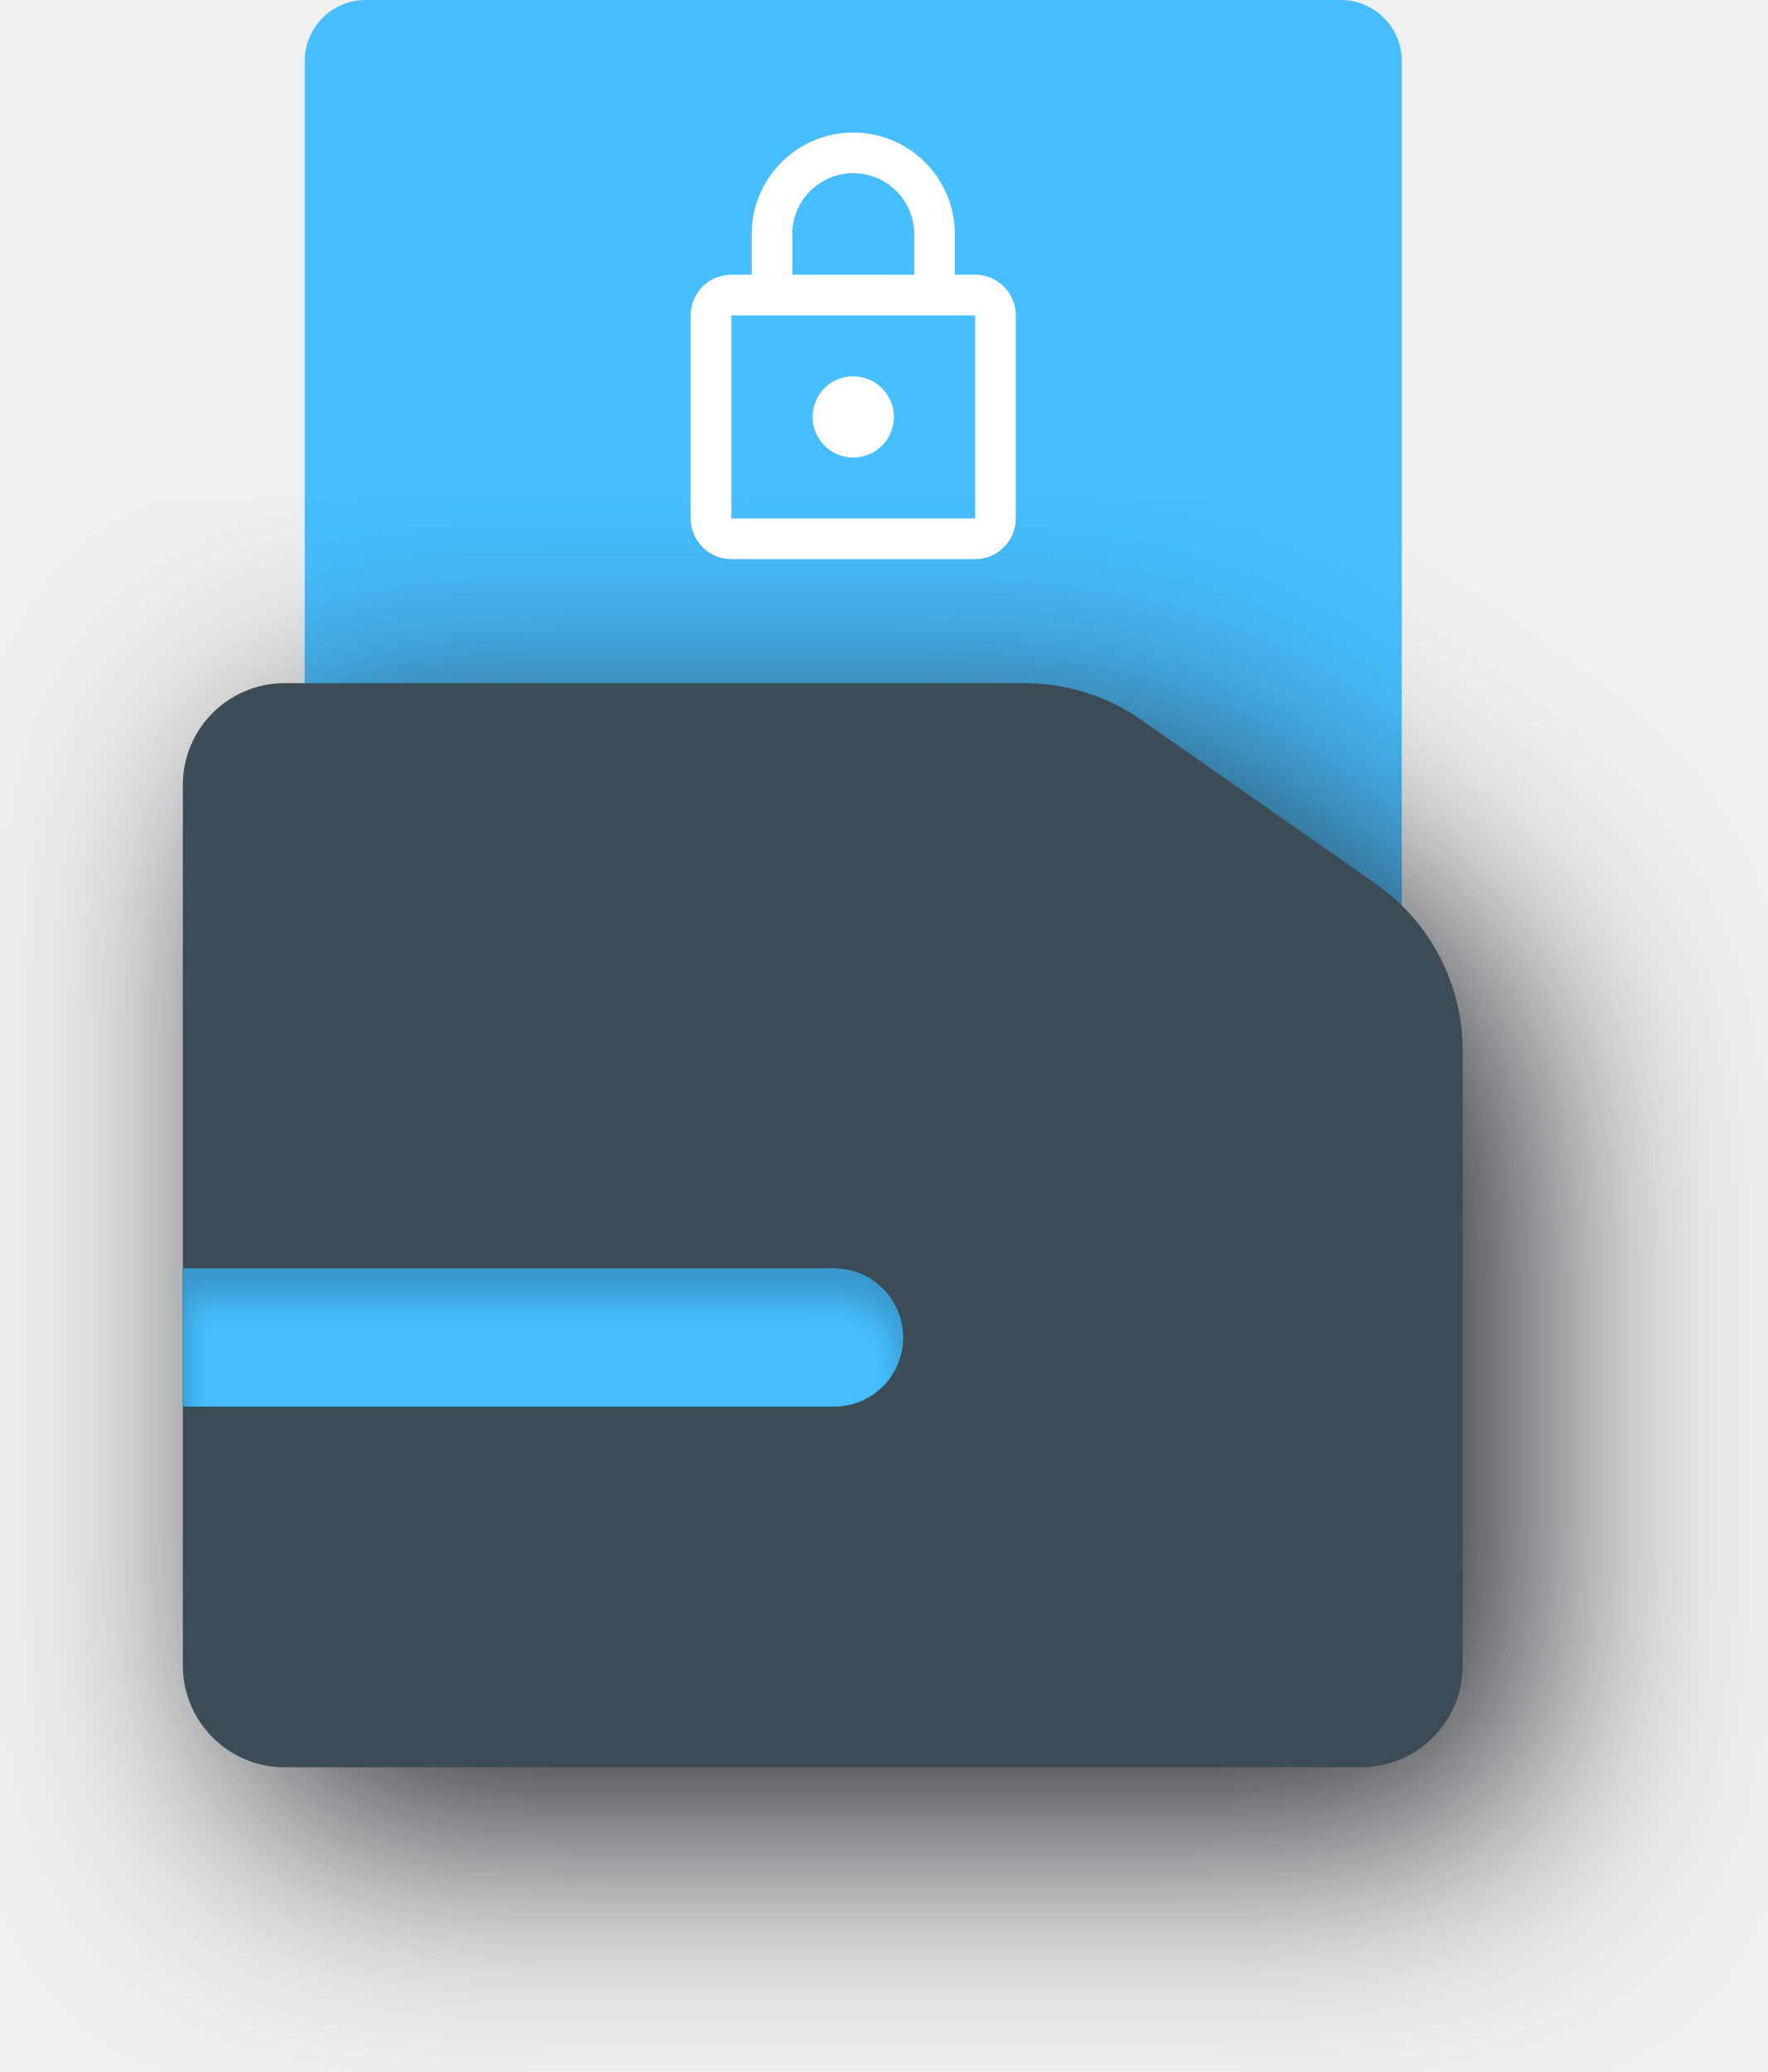
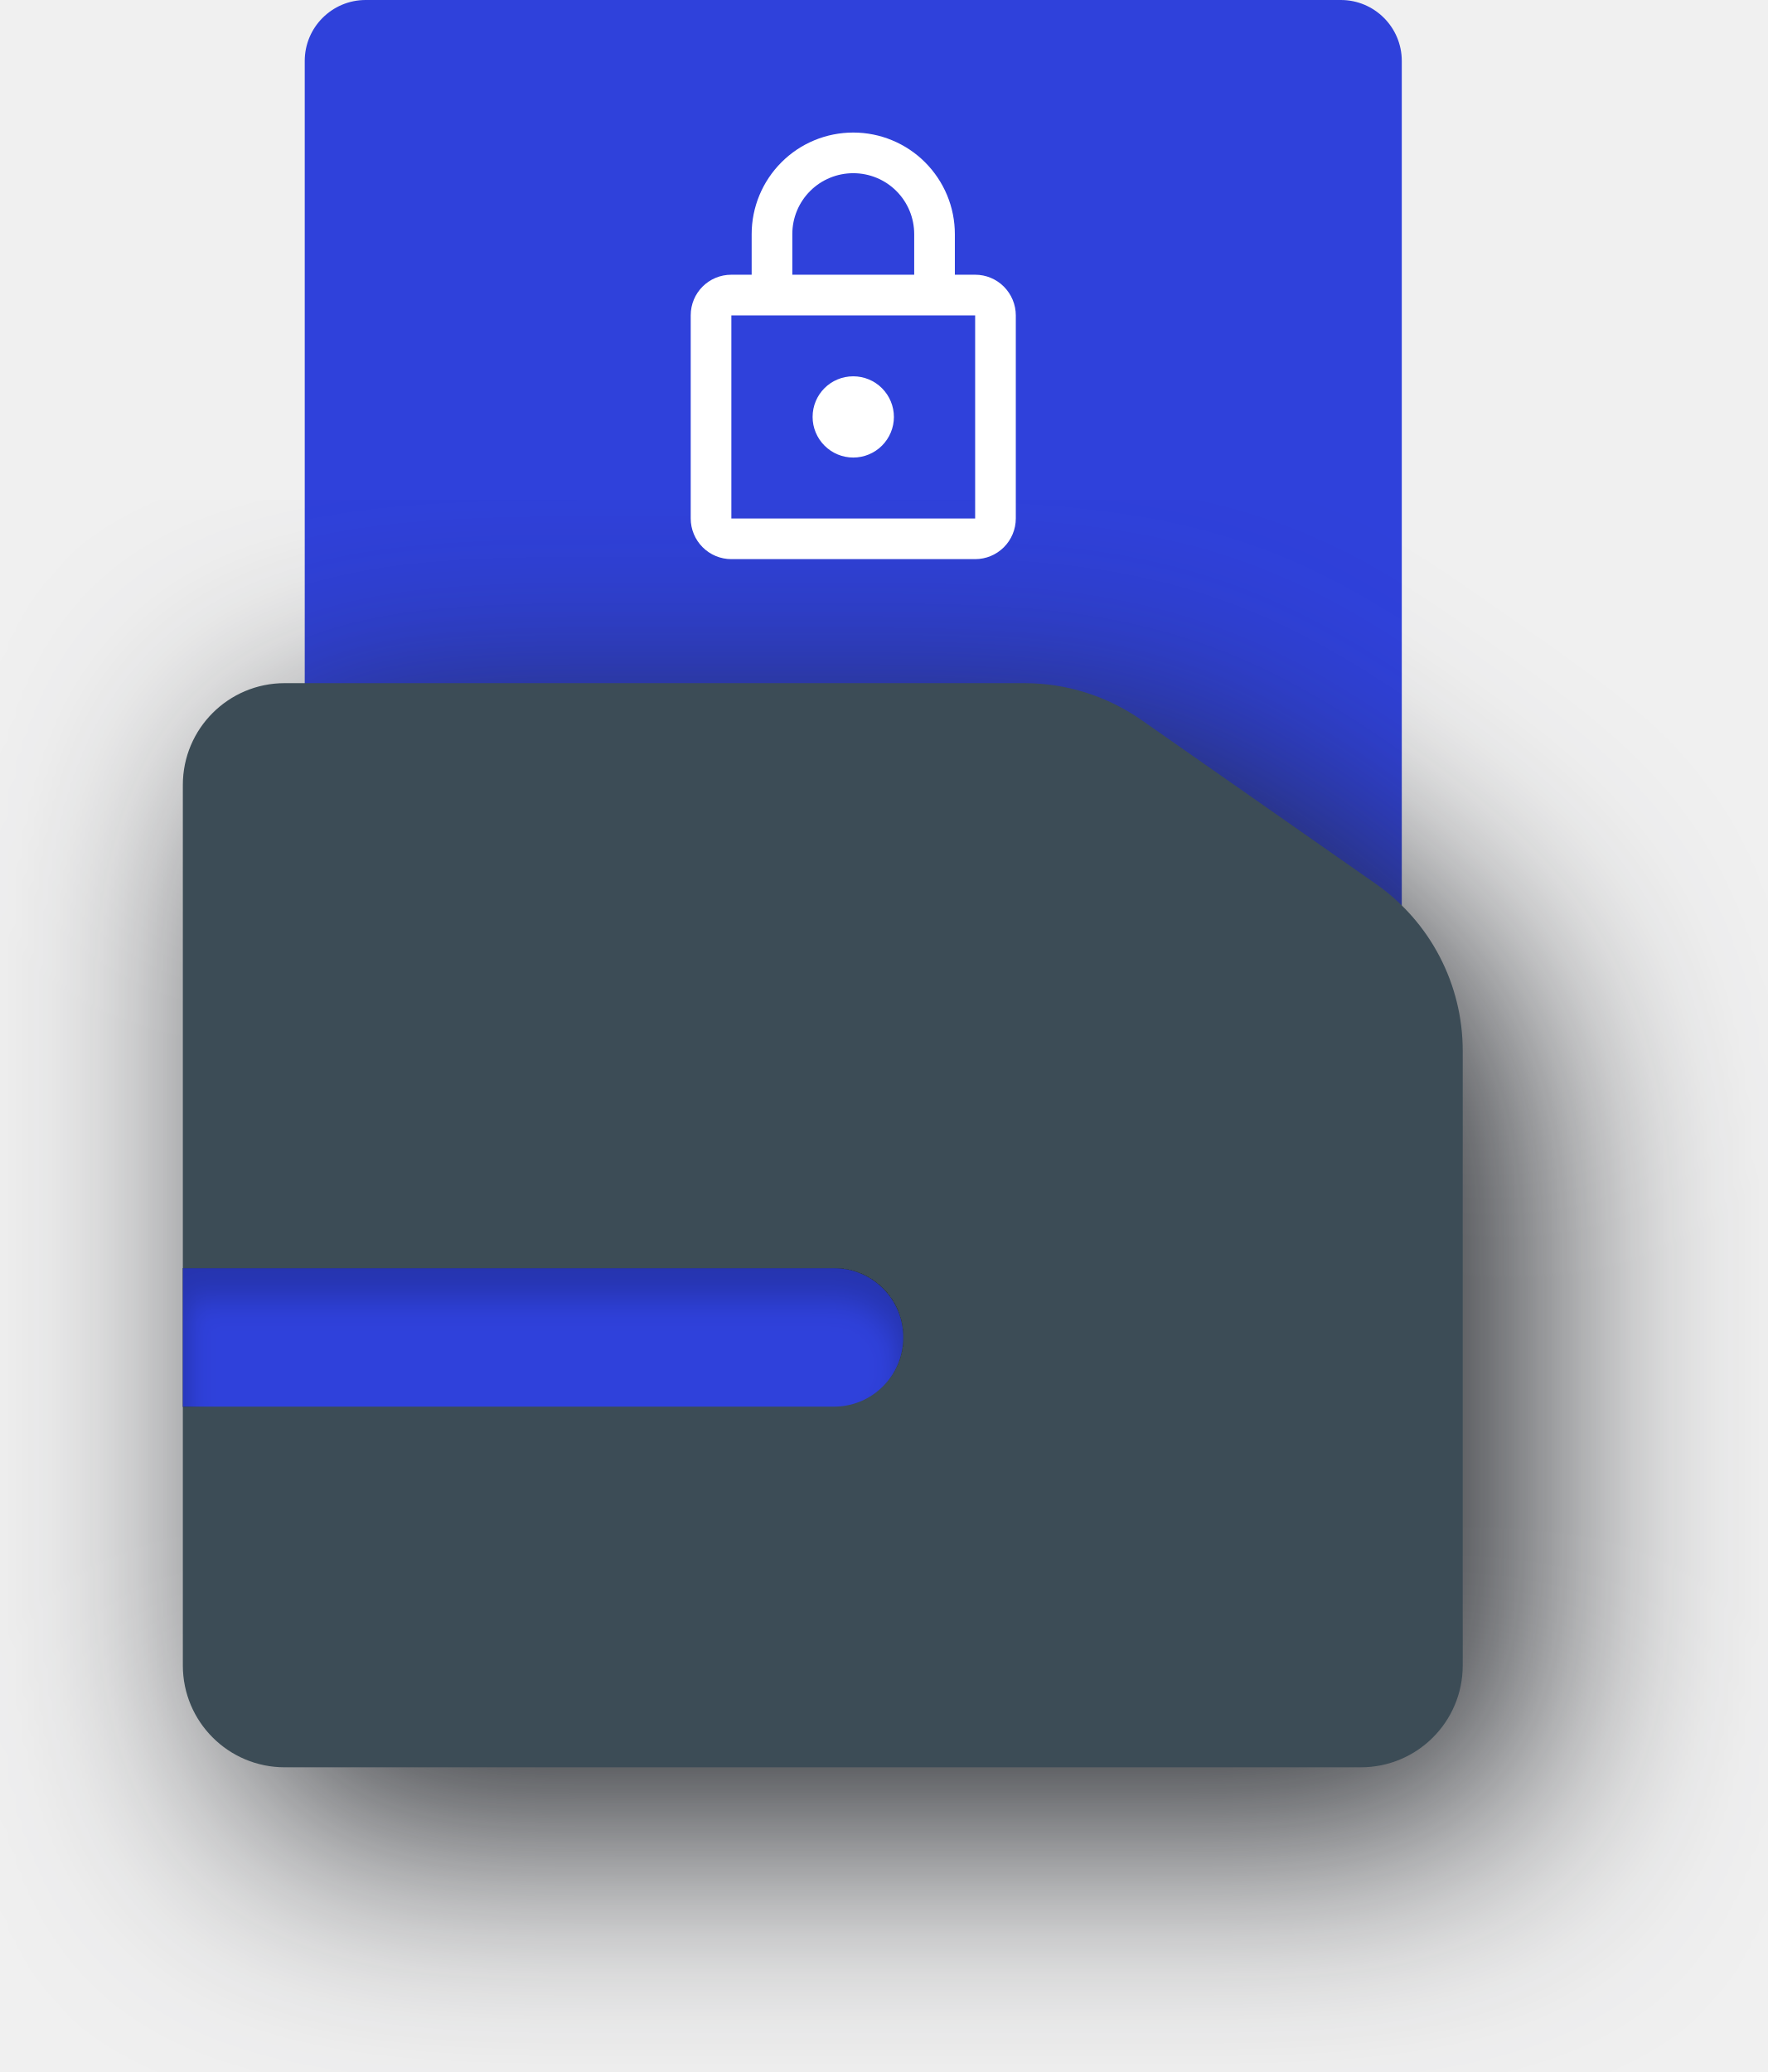
<svg xmlns="http://www.w3.org/2000/svg" width="29" height="34" viewBox="0 0 29 34" fill="none">
-   <path d="M5 1C5 0.448 5.448 0 6 0H22C22.552 0 23 0.448 23 1V18H5V1Z" fill="#47BEFF" />
+   <path d="M5 1C5 0.448 5.448 0 6 0H22C22.552 0 23 0.448 23 1V18H5V1Z" fill="#2F41DB" />
  <g filter="url(#filter0_d_3_11)">
    <path fill-rule="evenodd" clip-rule="evenodd" d="M3 12.88C3 11.958 3.748 11.21 4.671 11.21H16.81C17.495 11.21 18.164 11.421 18.726 11.813L22.572 14.502C23.467 15.127 24 16.151 24 17.243V27.329C24 28.252 23.252 29 22.329 29H4.671C3.748 29 3 28.252 3 27.329L3 12.88Z" fill="#3C4C56" />
  </g>
  <g filter="url(#filter1_i_3_11)">
-     <path fill-rule="evenodd" clip-rule="evenodd" d="M3 20.811H13.685C14.312 20.811 14.82 21.319 14.82 21.946V21.946C14.82 22.573 14.312 23.082 13.685 23.082H3" fill="#47BEFF" />
+     <path fill-rule="evenodd" clip-rule="evenodd" d="M3 20.811H13.685C14.312 20.811 14.82 21.319 14.82 21.946V21.946C14.82 22.573 14.312 23.082 13.685 23.082H3" fill="#2F41DB" />
  </g>
  <path d="M14 7.508C13.823 7.508 13.654 7.438 13.529 7.313C13.404 7.188 13.333 7.018 13.333 6.842C13.333 6.472 13.63 6.175 14 6.175C14.177 6.175 14.346 6.245 14.471 6.37C14.596 6.495 14.667 6.665 14.667 6.842C14.667 7.018 14.596 7.188 14.471 7.313C14.346 7.438 14.177 7.508 14 7.508ZM16 8.508V5.175H12V8.508H16ZM16 4.508C16.177 4.508 16.346 4.578 16.471 4.703C16.596 4.829 16.667 4.998 16.667 5.175V8.508C16.667 8.685 16.596 8.855 16.471 8.98C16.346 9.105 16.177 9.175 16 9.175H12C11.823 9.175 11.654 9.105 11.529 8.98C11.404 8.855 11.333 8.685 11.333 8.508V5.175C11.333 4.805 11.63 4.508 12 4.508H12.333V3.842C12.333 3.4 12.509 2.976 12.822 2.663C13.134 2.35 13.558 2.175 14 2.175C14.219 2.175 14.436 2.218 14.638 2.302C14.84 2.386 15.024 2.508 15.178 2.663C15.333 2.818 15.456 3.002 15.54 3.204C15.624 3.406 15.667 3.623 15.667 3.842V4.508H16ZM14 2.842C13.735 2.842 13.48 2.947 13.293 3.134C13.105 3.322 13 3.576 13 3.842V4.508H15V3.842C15 3.576 14.895 3.322 14.707 3.134C14.52 2.947 14.265 2.842 14 2.842Z" fill="white" />
  <defs>
    <filter id="filter0_d_3_11" x="0" y="8.21" width="29" height="25.79" filterUnits="userSpaceOnUse" color-interpolation-filters="sRGB">
      <feFlood flood-opacity="0" result="BackgroundImageFix" />
      <feColorMatrix in="SourceAlpha" type="matrix" values="0 0 0 0 0 0 0 0 0 0 0 0 0 0 0 0 0 0 127 0" result="hardAlpha" />
      <feOffset dx="1" dy="1" />
      <feGaussianBlur stdDeviation="2" />
      <feColorMatrix type="matrix" values="0 0 0 0 0.136 0 0 0 0 0.146 0 0 0 0 0.167 0 0 0 1 0" />
      <feBlend mode="normal" in2="BackgroundImageFix" result="effect1_dropShadow_3_11" />
      <feBlend mode="normal" in="SourceGraphic" in2="effect1_dropShadow_3_11" result="shape" />
    </filter>
    <filter id="filter1_i_3_11" x="3" y="20.811" width="11.82" height="2.772" filterUnits="userSpaceOnUse" color-interpolation-filters="sRGB">
      <feFlood flood-opacity="0" result="BackgroundImageFix" />
      <feBlend mode="normal" in="SourceGraphic" in2="BackgroundImageFix" result="shape" />
      <feColorMatrix in="SourceAlpha" type="matrix" values="0 0 0 0 0 0 0 0 0 0 0 0 0 0 0 0 0 0 127 0" result="hardAlpha" />
      <feOffset dy="0.5" />
      <feGaussianBlur stdDeviation="0.25" />
      <feComposite in2="hardAlpha" operator="arithmetic" k2="-1" k3="1" />
      <feColorMatrix type="matrix" values="0 0 0 0 0 0 0 0 0 0 0 0 0 0 0 0 0 0 0.2 0" />
      <feBlend mode="normal" in2="shape" result="effect1_innerShadow_3_11" />
    </filter>
  </defs>
</svg>
